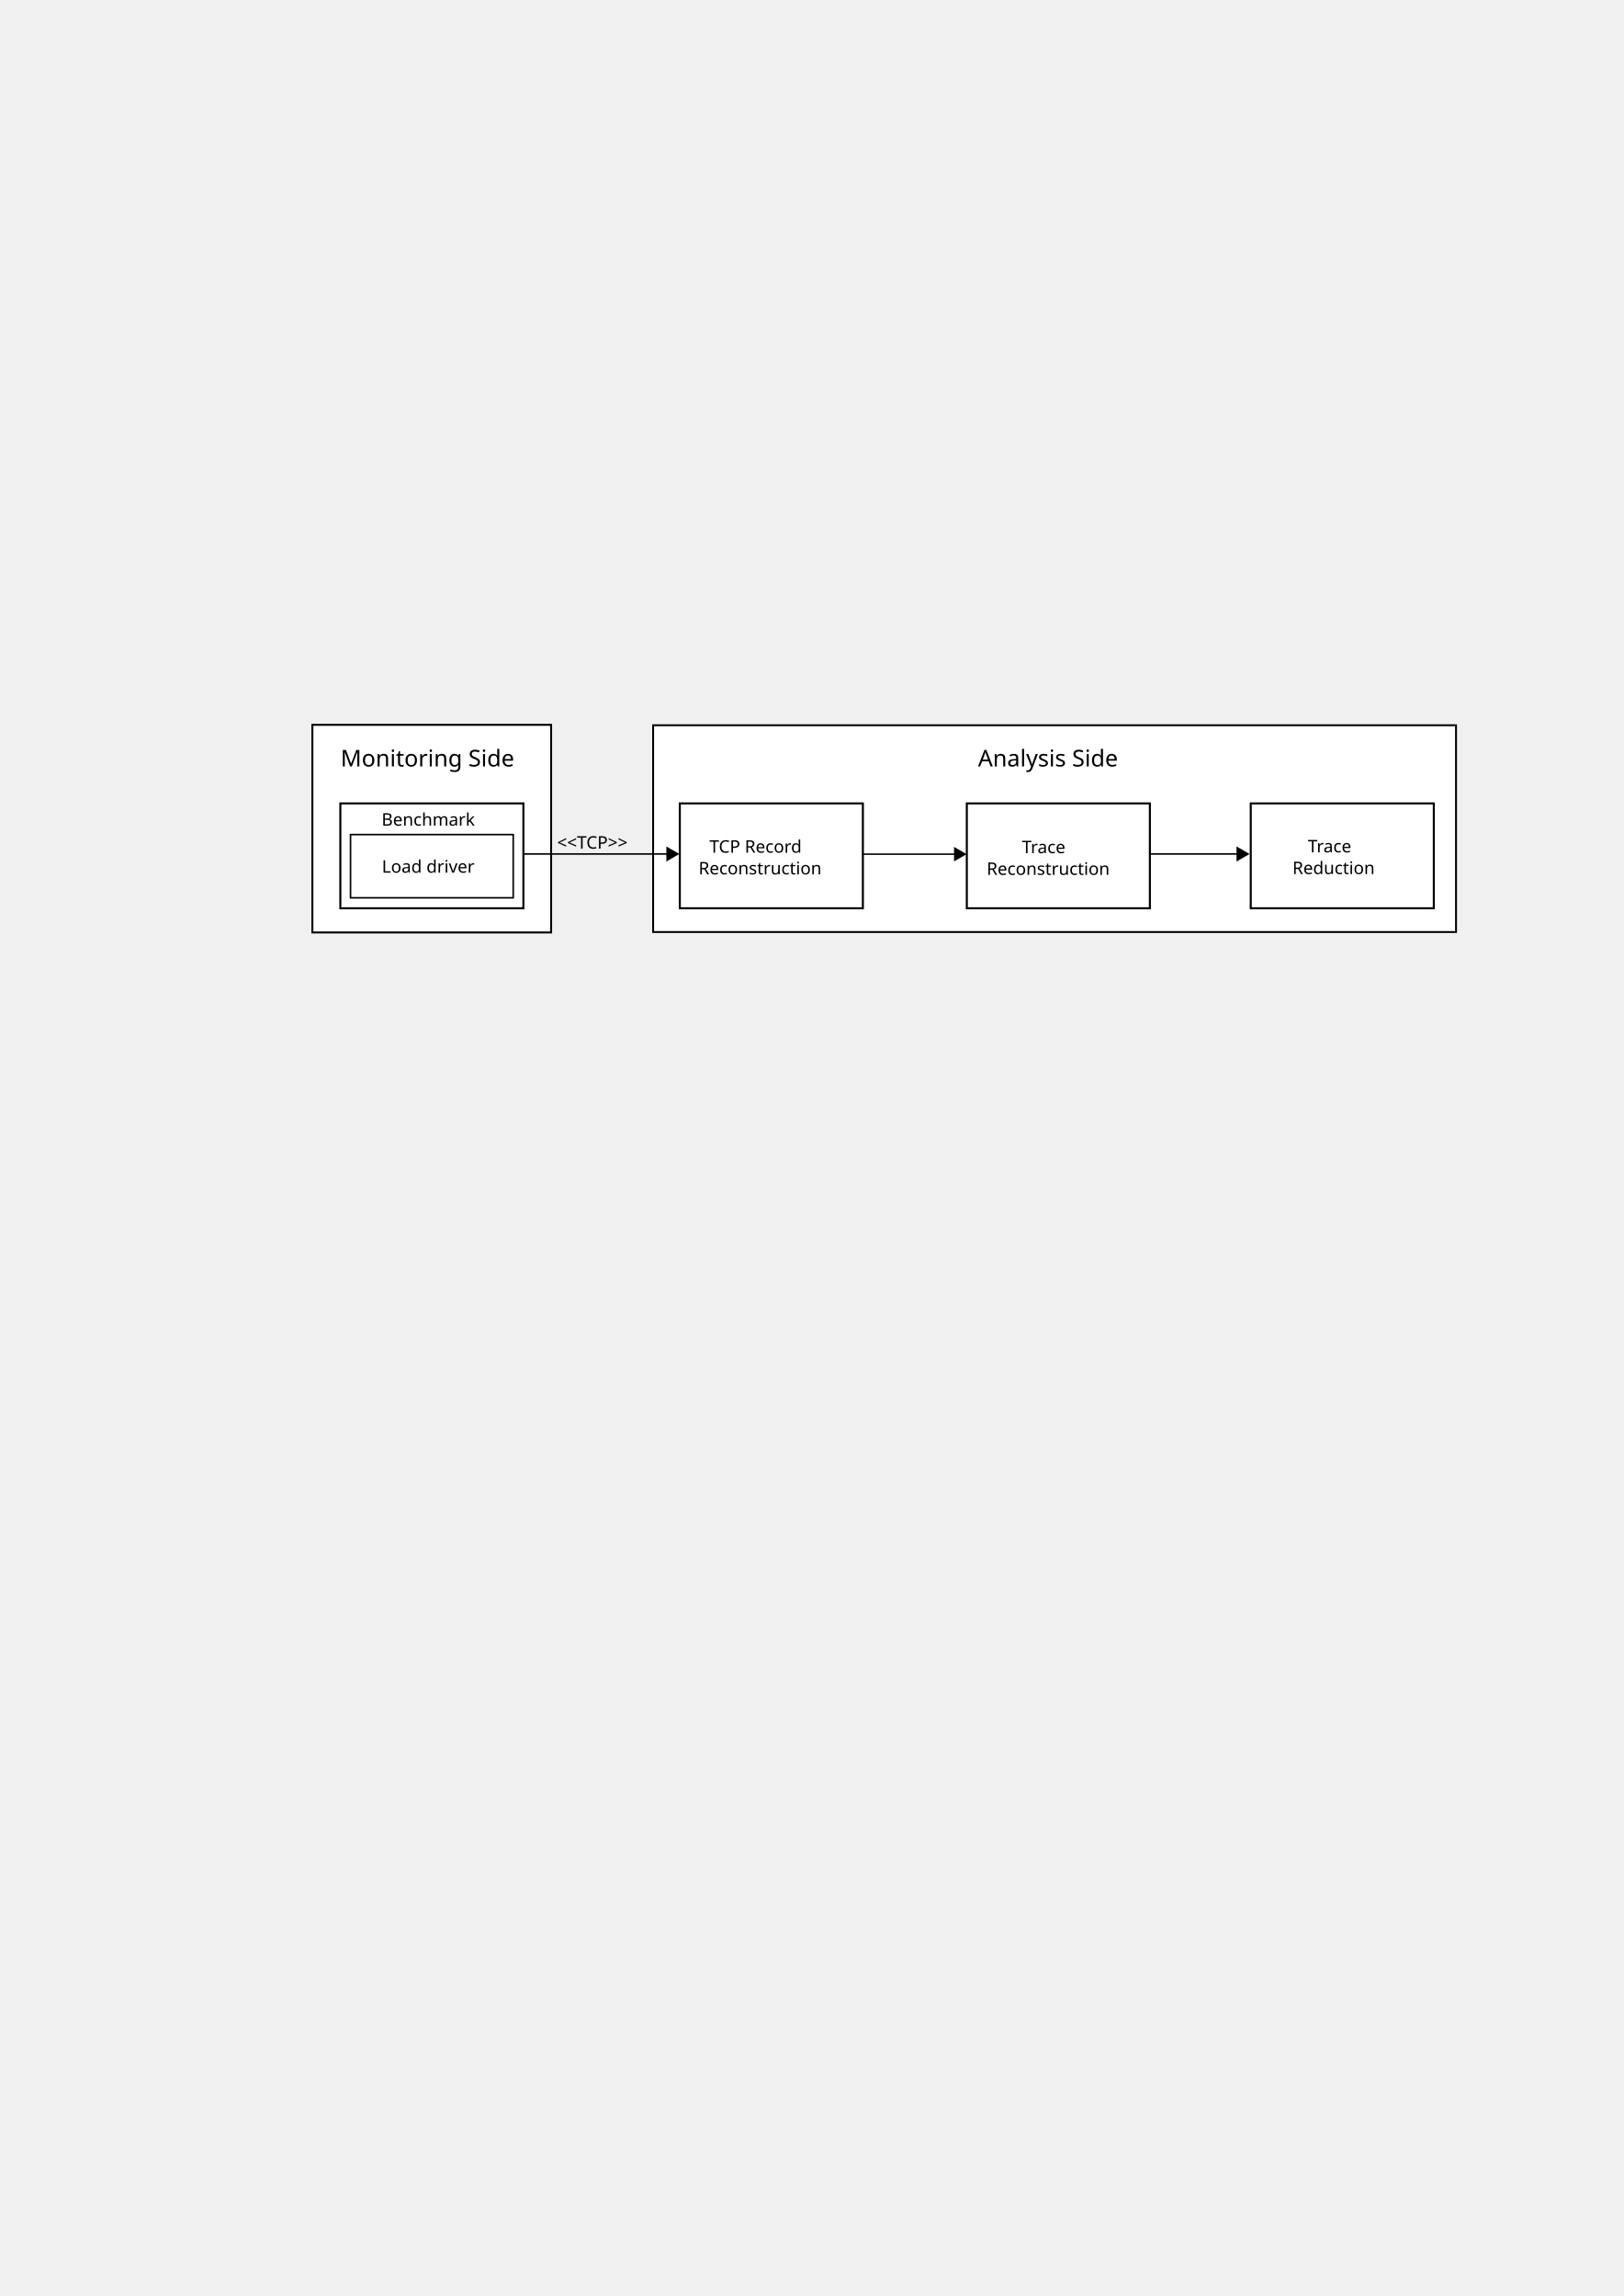
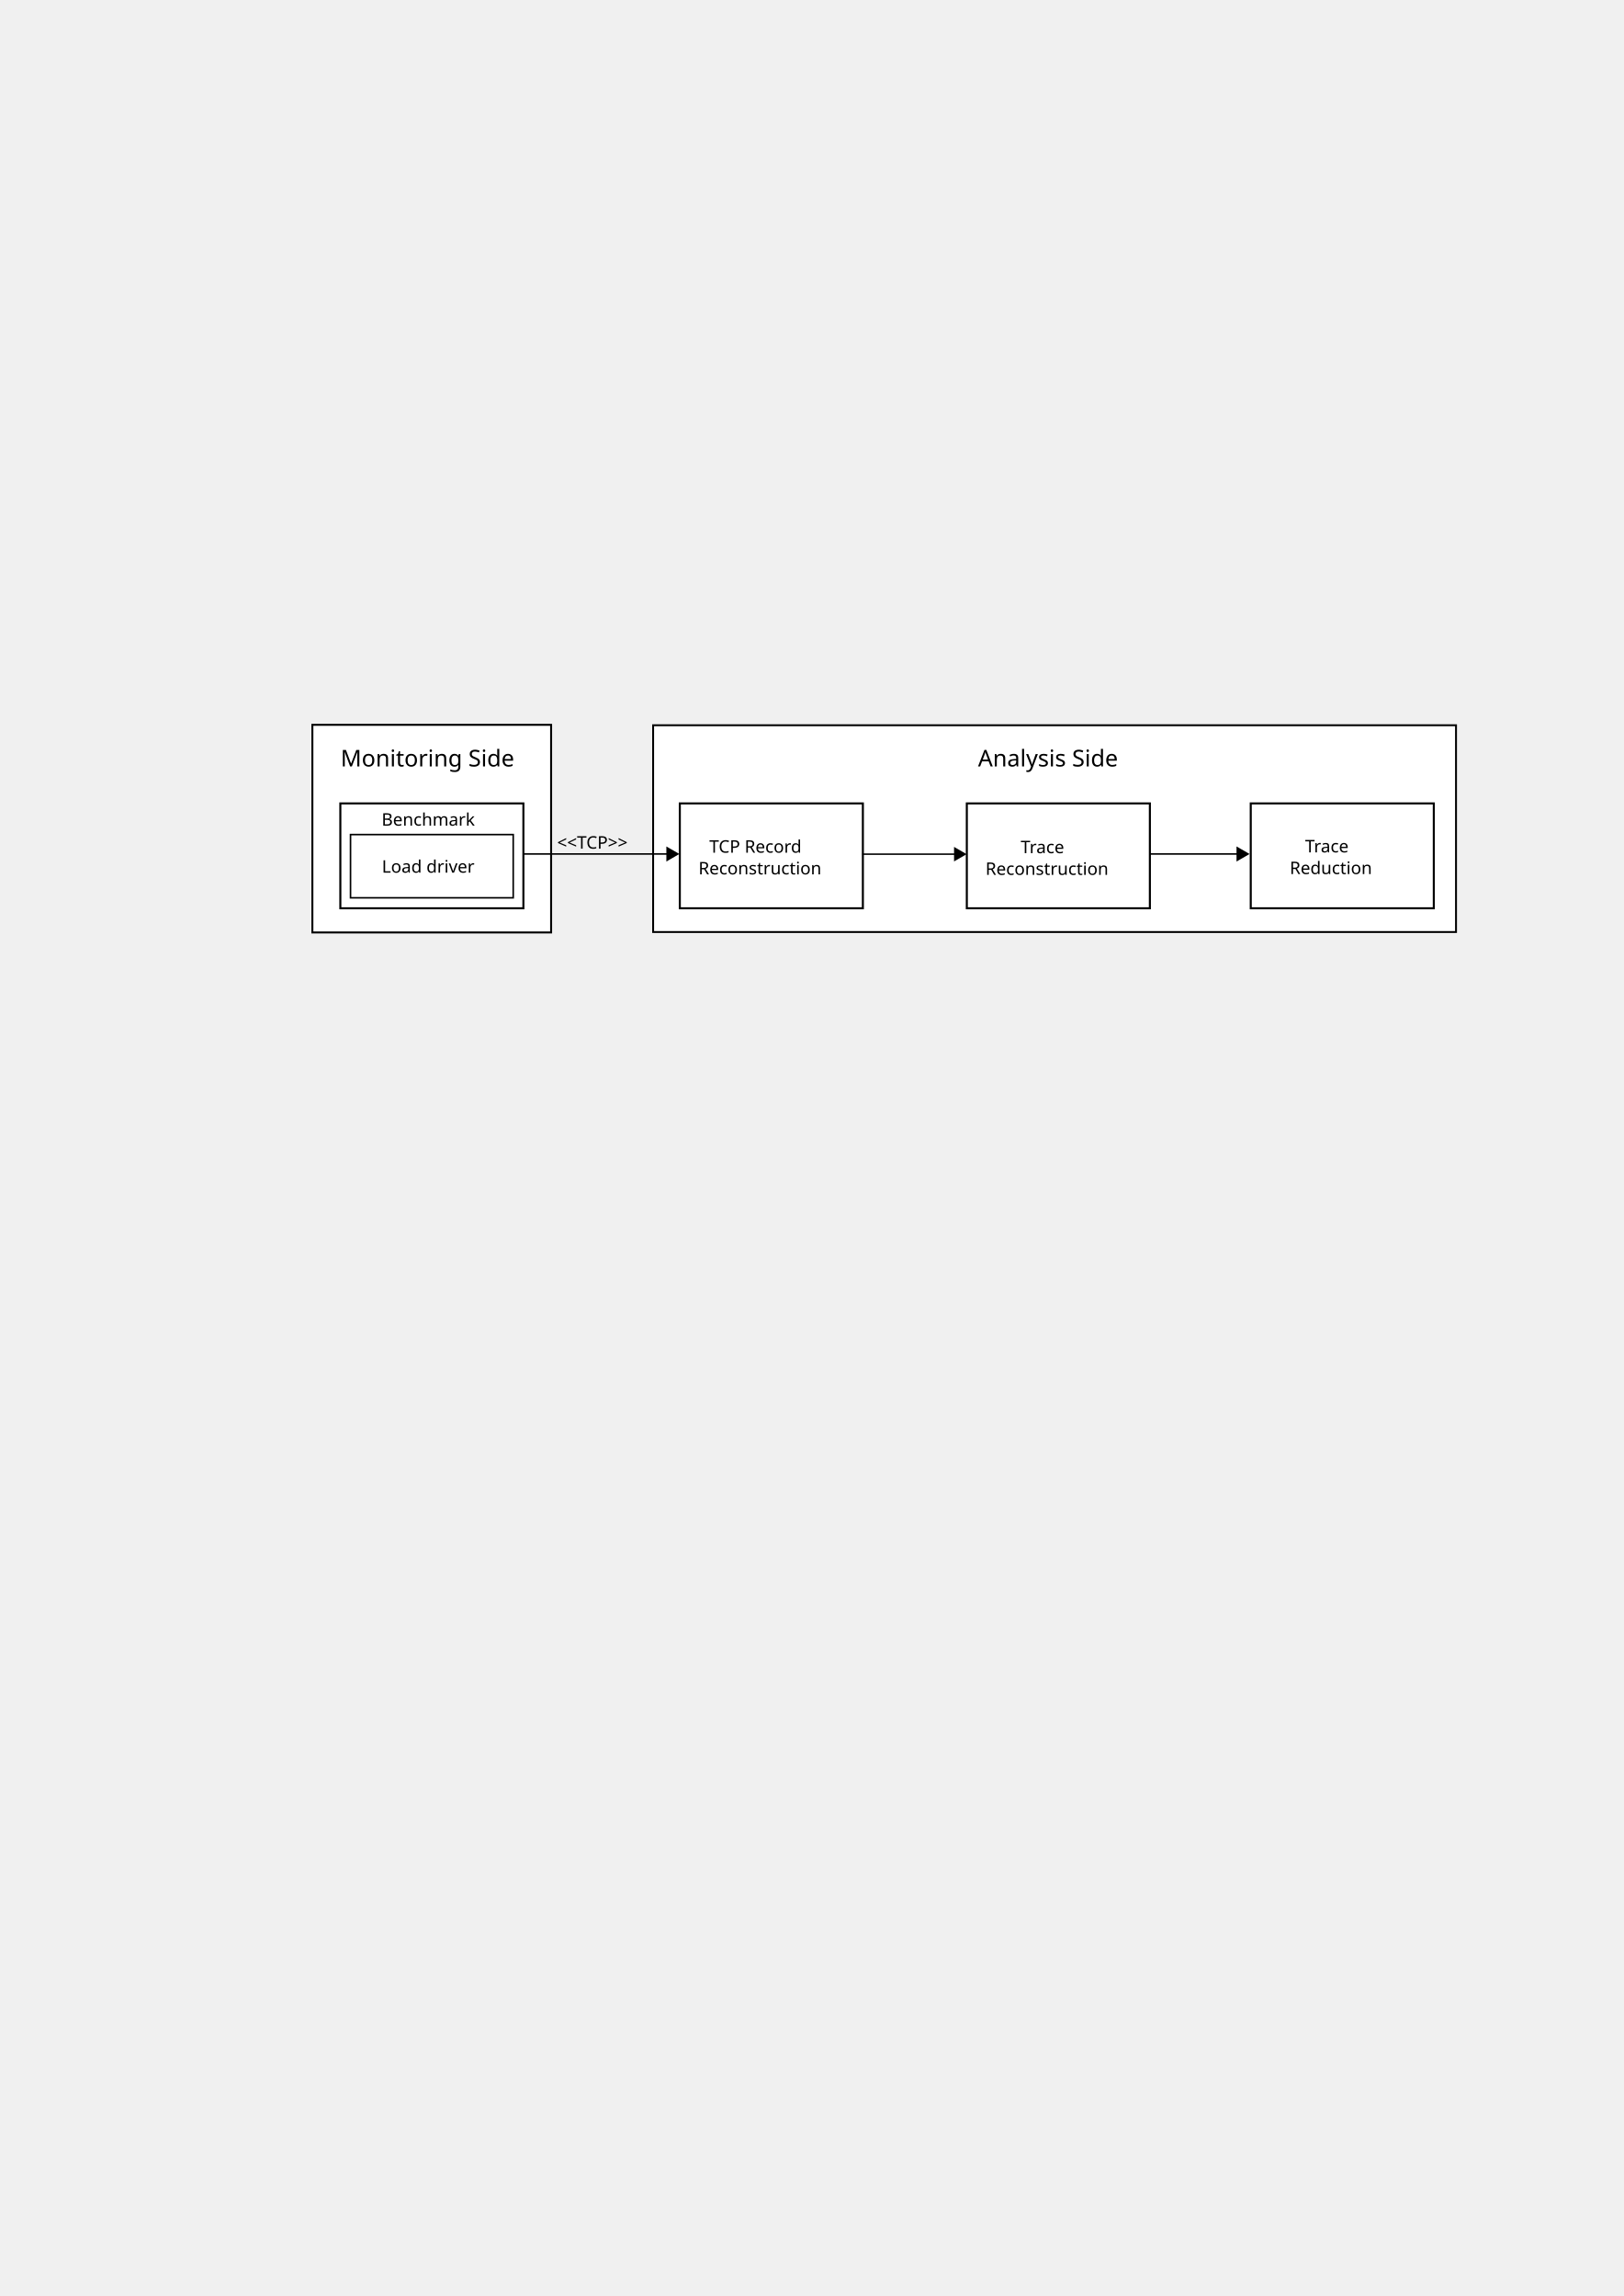
<svg xmlns="http://www.w3.org/2000/svg" width="297mm" height="420mm" viewBox="0 0 1052.362 1488.189" id="svg4264" version="1.1">
  <defs id="defs4266">
    <marker orient="auto" refY="0.0" refX="0.0" id="TriangleOutL" style="overflow:visible">
      <path id="path4424" d="M 5.77,0.0 L -2.88,5.0 L -2.88,-5.0 L 5.77,0.0 z " style="fill-rule:evenodd;stroke:#000000;stroke-width:1.0pt" transform="scale(0.8)" />
    </marker>
    <marker style="overflow:visible" id="marker4830" refX="0.0" refY="0.0" orient="auto">
      <path transform="scale(0.8)" style="fill-rule:evenodd;stroke:#000000;stroke-width:1pt;stroke-opacity:1;fill:#000000;fill-opacity:1" d="M 5.77,0.0 L -2.88,5.0 L -2.88,-5.0 L 5.77,0.0 z " id="path4832" />
    </marker>
    <marker orient="auto" refY="0.0" refX="0.0" id="marker4648" style="overflow:visible">
      <path id="path4650" d="M 5.77,0.0 L -2.88,5.0 L -2.88,-5.0 L 5.77,0.0 z " style="fill-rule:evenodd;stroke:#000000;stroke-width:1pt;stroke-opacity:1;fill:#000000;fill-opacity:1" transform="scale(0.8)" />
    </marker>
    <marker orient="auto" refY="0.0" refX="0.0" id="marker4578" style="overflow:visible">
      <path id="path4580" d="M 0.0,0.0 L 5.0,-5.0 L -12.5,0.0 L 5.0,5.0 L 0.0,0.0 z " style="fill-rule:evenodd;stroke:#000000;stroke-width:1pt;stroke-opacity:1;fill:#000000;fill-opacity:1" transform="scale(0.8) translate(12.5,0)" />
    </marker>
    <marker orient="auto" refY="0.0" refX="0.0" id="Arrow1Lstart" style="overflow:visible">
      <path id="path4248" d="M 0.0,0.0 L 5.0,-5.0 L -12.5,0.0 L 5.0,5.0 L 0.0,0.0 z " style="fill-rule:evenodd;stroke:#000000;stroke-width:1pt;stroke-opacity:1;fill:#000000;fill-opacity:1" transform="scale(0.8) translate(12.5,0)" />
    </marker>
    <marker style="overflow:visible" id="marker4575" refX="0.0" refY="0.0" orient="auto">
      <path transform="scale(0.8)" style="fill-rule:evenodd;stroke:#000000;stroke-width:1pt;stroke-opacity:1;fill:#000000;fill-opacity:1" d="M 5.77,0.0 L -2.88,5.0 L -2.88,-5.0 L 5.77,0.0 z " id="path4577" />
    </marker>
    <marker style="overflow:visible" id="marker5372" refX="0.0" refY="0.0" orient="auto">
      <path transform="scale(0.8)" style="fill-rule:evenodd;stroke:#000000;stroke-width:1pt;stroke-opacity:1;fill:#000000;fill-opacity:1" d="M 5.77,0.0 L -2.88,5.0 L -2.88,-5.0 L 5.77,0.0 z " id="path5374" />
    </marker>
    <marker orient="auto" refY="0.0" refX="0.0" id="TriangleOutM" style="overflow:visible">
      <path id="path5149" d="M 5.77,0.0 L -2.88,5.0 L -2.88,-5.0 L 5.77,0.0 z " style="fill-rule:evenodd;stroke:#000000;stroke-width:1pt;stroke-opacity:1;fill:#000000;fill-opacity:1" transform="scale(0.4)" />
    </marker>
  </defs>
  <g id="layer1" transform="translate(0,435.8264)">
    <rect y="34.258" x="423.265" height="134.017" width="520.319" id="rect4873" style="fill:#ffffff;fill-opacity:1;stroke:#000000;stroke-width:1.229;stroke-linecap:butt;stroke-linejoin:miter;stroke-miterlimit:4;stroke-dasharray:none;stroke-dashoffset:0;stroke-opacity:1" />
    <rect style="fill:#ffffff;fill-opacity:1;stroke:#000000;stroke-width:1.272;stroke-linecap:butt;stroke-linejoin:miter;stroke-miterlimit:4;stroke-dasharray:none;stroke-dashoffset:0;stroke-opacity:1" id="rect4871" width="154.711" height="134.575" x="202.44" y="33.979" />
    <rect style="fill:#ffffff;fill-opacity:1;stroke:#000000;stroke-width:1.327;stroke-linecap:butt;stroke-linejoin:miter;stroke-miterlimit:4;stroke-dasharray:none;stroke-dashoffset:0;stroke-opacity:1" id="rect4812" width="118.631" height="67.969" x="220.558" y="84.92" />
    <rect style="fill:#ffffff;fill-opacity:1;stroke:#000000;stroke-width:1.327;stroke-linecap:butt;stroke-linejoin:miter;stroke-miterlimit:4;stroke-dasharray:none;stroke-dashoffset:0;stroke-opacity:1" id="rect4825" width="118.631" height="67.969" x="440.558" y="84.92" />
    <rect y="84.92" x="626.558" height="67.969" width="118.631" id="rect4827" style="fill:#ffffff;fill-opacity:1;stroke:#000000;stroke-width:1.327;stroke-linecap:butt;stroke-linejoin:miter;stroke-miterlimit:4;stroke-dasharray:none;stroke-dashoffset:0;stroke-opacity:1" />
    <rect style="fill:#ffffff;fill-opacity:1;stroke:#000000;stroke-width:1.327;stroke-linecap:butt;stroke-linejoin:miter;stroke-miterlimit:4;stroke-dasharray:none;stroke-dashoffset:0;stroke-opacity:1" id="rect4829" width="118.631" height="67.969" x="810.558" y="84.92" />
    <text xml:space="preserve" style="font-style:normal;font-weight:normal;font-size:13.75px;line-height:125%;font-family:sans-serif;letter-spacing:0px;word-spacing:0px;fill:#000000;fill-opacity:1;stroke:none;stroke-width:1px;stroke-linecap:butt;stroke-linejoin:miter;stroke-opacity:1" x="90.411" y="67.431" id="text4875">
      <tspan id="tspan4877" x="90.411" y="67.431" />
    </text>
    <text xml:space="preserve" style="font-style:normal;font-weight:normal;font-size:15px;line-height:125%;font-family:sans-serif;letter-spacing:0px;word-spacing:0px;fill:#000000;fill-opacity:1;stroke:none;stroke-width:1px;stroke-linecap:butt;stroke-linejoin:miter;stroke-opacity:1" x="220.733" y="60.967" id="text4879">
      <tspan id="tspan4881" x="220.733" y="60.967">Monitoring Side</tspan>
    </text>
    <text id="text4883" y="60.967" x="633.808" style="font-style:normal;font-weight:normal;font-size:15px;line-height:125%;font-family:sans-serif;letter-spacing:0px;word-spacing:0px;fill:#000000;fill-opacity:1;stroke:none;stroke-width:1px;stroke-linecap:butt;stroke-linejoin:miter;stroke-opacity:1" xml:space="preserve">
      <tspan y="60.967" x="633.808" id="tspan4887">Analysis Side</tspan>
    </text>
    <text xml:space="preserve" style="font-style:normal;font-weight:normal;font-size:11.25px;line-height:125%;font-family:sans-serif;letter-spacing:0px;word-spacing:0px;fill:#000000;fill-opacity:1;stroke:none;stroke-width:1px;stroke-linecap:butt;stroke-linejoin:miter;stroke-opacity:1" x="247.296" y="99.335" id="text4891">
      <tspan id="tspan4893" x="247.296" y="99.335">Benchmark</tspan>
    </text>
-     <text xml:space="preserve" style="font-style:normal;font-weight:normal;font-size:11.25px;line-height:125%;font-family:sans-serif;text-align:center;letter-spacing:0px;word-spacing:0px;text-anchor:middle;fill:#000000;fill-opacity:1;stroke:none;stroke-width:1px;stroke-linecap:butt;stroke-linejoin:miter;stroke-opacity:1" x="499.89" y="116.856" id="text4899">
-       <tspan id="tspan4901" x="499.89" y="116.856" style="font-size:11.25px;text-align:center;text-anchor:middle">TCP Record</tspan>
-       <tspan x="499.89" y="130.918" style="font-size:11.25px;text-align:center;text-anchor:middle" id="tspan4982">Reconstruction</tspan>
+     <text xml:space="preserve" style="font-style:normal;font-weight:normal;font-size:11.25px;line-height:125%;font-family:sans-serif;text-align:center;letter-spacing:0px;word-spacing:0px;text-anchor:middle;fill:#000000;fill-opacity:1;stroke:none;stroke-width:1px;stroke-linecap:butt;stroke-linejoin:miter;stroke-opacity:1" x="499.805" y="116.856" id="text4899">
+       <tspan id="tspan4901" x="499.805" y="116.856" style="font-size:11.25px;text-align:center;text-anchor:middle">TCP Record</tspan>
+       <tspan x="499.805" y="130.918" style="font-size:11.25px;text-align:center;text-anchor:middle" id="tspan4982">Reconstruction</tspan>
    </text>
-     <text xml:space="preserve" style="font-style:normal;font-weight:normal;font-size:11.25px;line-height:125%;font-family:sans-serif;text-align:center;letter-spacing:0px;word-spacing:0px;text-anchor:middle;fill:#000000;fill-opacity:1;stroke:none;stroke-width:1px;stroke-linecap:butt;stroke-linejoin:miter;stroke-opacity:1" x="686.593" y="117.184" id="text4903">
-       <tspan id="tspan4905" x="686.593" y="117.184">Trace</tspan>
-       <tspan x="686.593" y="131.247" id="tspan4907">Reconstruction</tspan>
+     <text xml:space="preserve" style="font-style:normal;font-weight:normal;font-size:11.25px;line-height:125%;font-family:sans-serif;text-align:center;letter-spacing:0px;word-spacing:0px;text-anchor:middle;fill:#000000;fill-opacity:1;stroke:none;stroke-width:1px;stroke-linecap:butt;stroke-linejoin:miter;stroke-opacity:1" x="685.805" y="117.184" id="text4903">
+       <tspan id="tspan4905" x="685.805" y="117.184">Trace</tspan>
+       <tspan x="685.805" y="131.247" id="tspan4907">Reconstruction</tspan>
    </text>
-     <text xml:space="preserve" style="font-style:normal;font-weight:normal;font-size:11.25px;line-height:125%;font-family:sans-serif;text-align:center;letter-spacing:0px;word-spacing:0px;text-anchor:middle;fill:#000000;fill-opacity:1;stroke:none;stroke-width:1px;stroke-linecap:butt;stroke-linejoin:miter;stroke-opacity:1" x="871.567" y="116.664" id="text4909">
-       <tspan id="tspan4911" x="873.358" y="116.664">Trace </tspan>
-       <tspan x="871.567" y="130.726" id="tspan4913">Reduction</tspan>
+     <text xml:space="preserve" style="font-style:normal;font-weight:normal;font-size:11.25px;line-height:125%;font-family:sans-serif;text-align:center;letter-spacing:0px;word-spacing:0px;text-anchor:middle;fill:#000000;fill-opacity:1;stroke:none;stroke-width:1px;stroke-linecap:butt;stroke-linejoin:miter;stroke-opacity:1" x="869.805" y="116.664" id="text4909">
+       <tspan id="tspan4911" x="871.595" y="116.664">Trace </tspan>
+       <tspan x="869.805" y="130.726" id="tspan4913">Reduction</tspan>
    </text>
    <text xml:space="preserve" style="font-style:normal;font-weight:normal;font-size:11.25px;line-height:125%;font-family:sans-serif;letter-spacing:0px;word-spacing:0px;fill:#000000;fill-opacity:1;stroke:none;stroke-width:1px;stroke-linecap:butt;stroke-linejoin:miter;stroke-opacity:1" x="361.064" y="114.235" id="text5918">
      <tspan id="tspan5920" x="361.064" y="114.235">&lt;&lt;TCP&gt;&gt;</tspan>
    </text>
    <path style="fill:none;fill-rule:evenodd;stroke:#000000;stroke-width:0.958px;stroke-linecap:butt;stroke-linejoin:miter;stroke-opacity:1;marker-end:url(#marker4575)" d="m 558.829,117.813 62.171,0" id="path4567" />
    <path style="fill:none;fill-rule:evenodd;stroke:#000000;stroke-width:0.99px;stroke-linecap:butt;stroke-linejoin:miter;stroke-opacity:1;marker-end:url(#marker4648)" d="m 338.788,117.696 95.865,0" id="path4212" />
    <path style="fill:none;fill-rule:evenodd;stroke:#000000;stroke-width:0.994px;stroke-linecap:butt;stroke-linejoin:miter;stroke-opacity:1;marker-end:url(#marker4830)" d="m 745,117.696 59.156,0" id="path4822" />
    <rect style="fill:#ffffff;fill-opacity:1;stroke:#000000;stroke-width:1.028;stroke-linecap:butt;stroke-linejoin:miter;stroke-miterlimit:4;stroke-dasharray:none;stroke-dashoffset:0;stroke-opacity:1" id="rect4588" width="105.44" height="40.987" x="227.153" y="105.111" />
    <text xml:space="preserve" style="font-style:normal;font-weight:normal;font-size:16.25px;line-height:125%;font-family:sans-serif;letter-spacing:0px;word-spacing:0px;fill:#000000;fill-opacity:1;stroke:none;stroke-width:1px;stroke-linecap:butt;stroke-linejoin:miter;stroke-opacity:1" x="260.547" y="125.8" id="text4590">
      <tspan id="tspan4592" x="260.547" y="125.8" />
    </text>
    <text xml:space="preserve" style="font-style:normal;font-weight:normal;font-size:11.25px;line-height:125%;font-family:sans-serif;letter-spacing:0px;word-spacing:0px;fill:#000000;fill-opacity:1;stroke:none;stroke-width:1px;stroke-linecap:butt;stroke-linejoin:miter;stroke-opacity:1" x="247.477" y="129.799" id="text4594">
      <tspan id="tspan4596" x="247.477" y="129.799">Load driver</tspan>
    </text>
  </g>
</svg>
